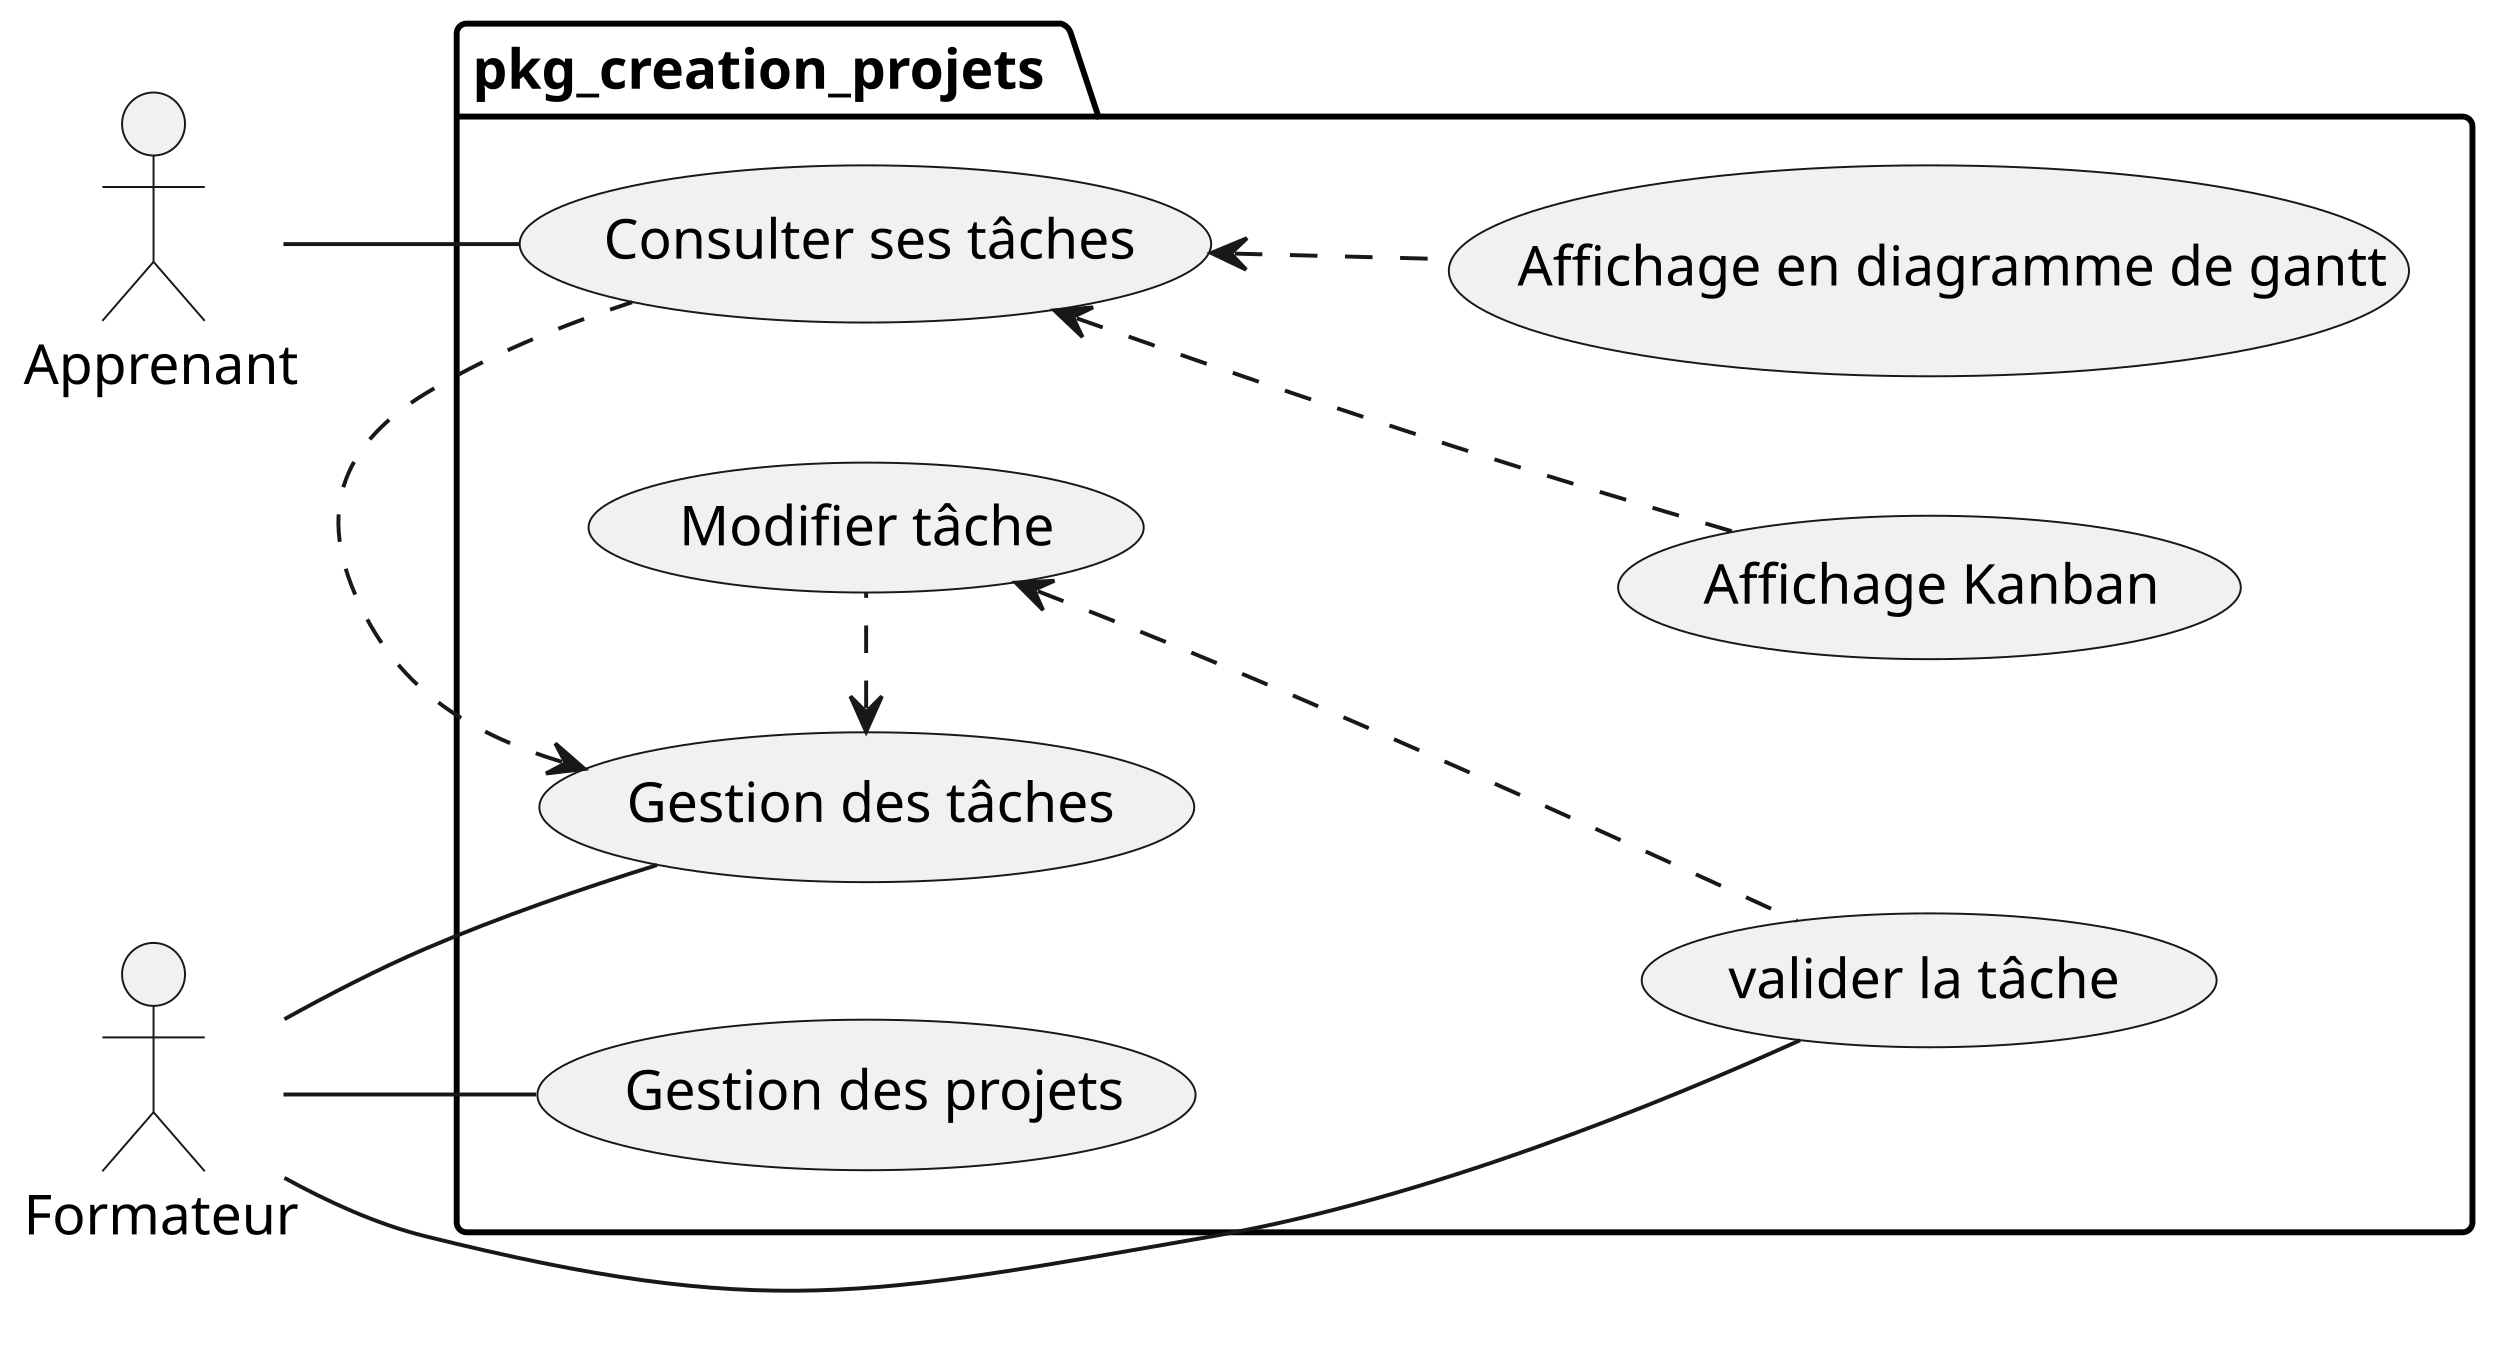
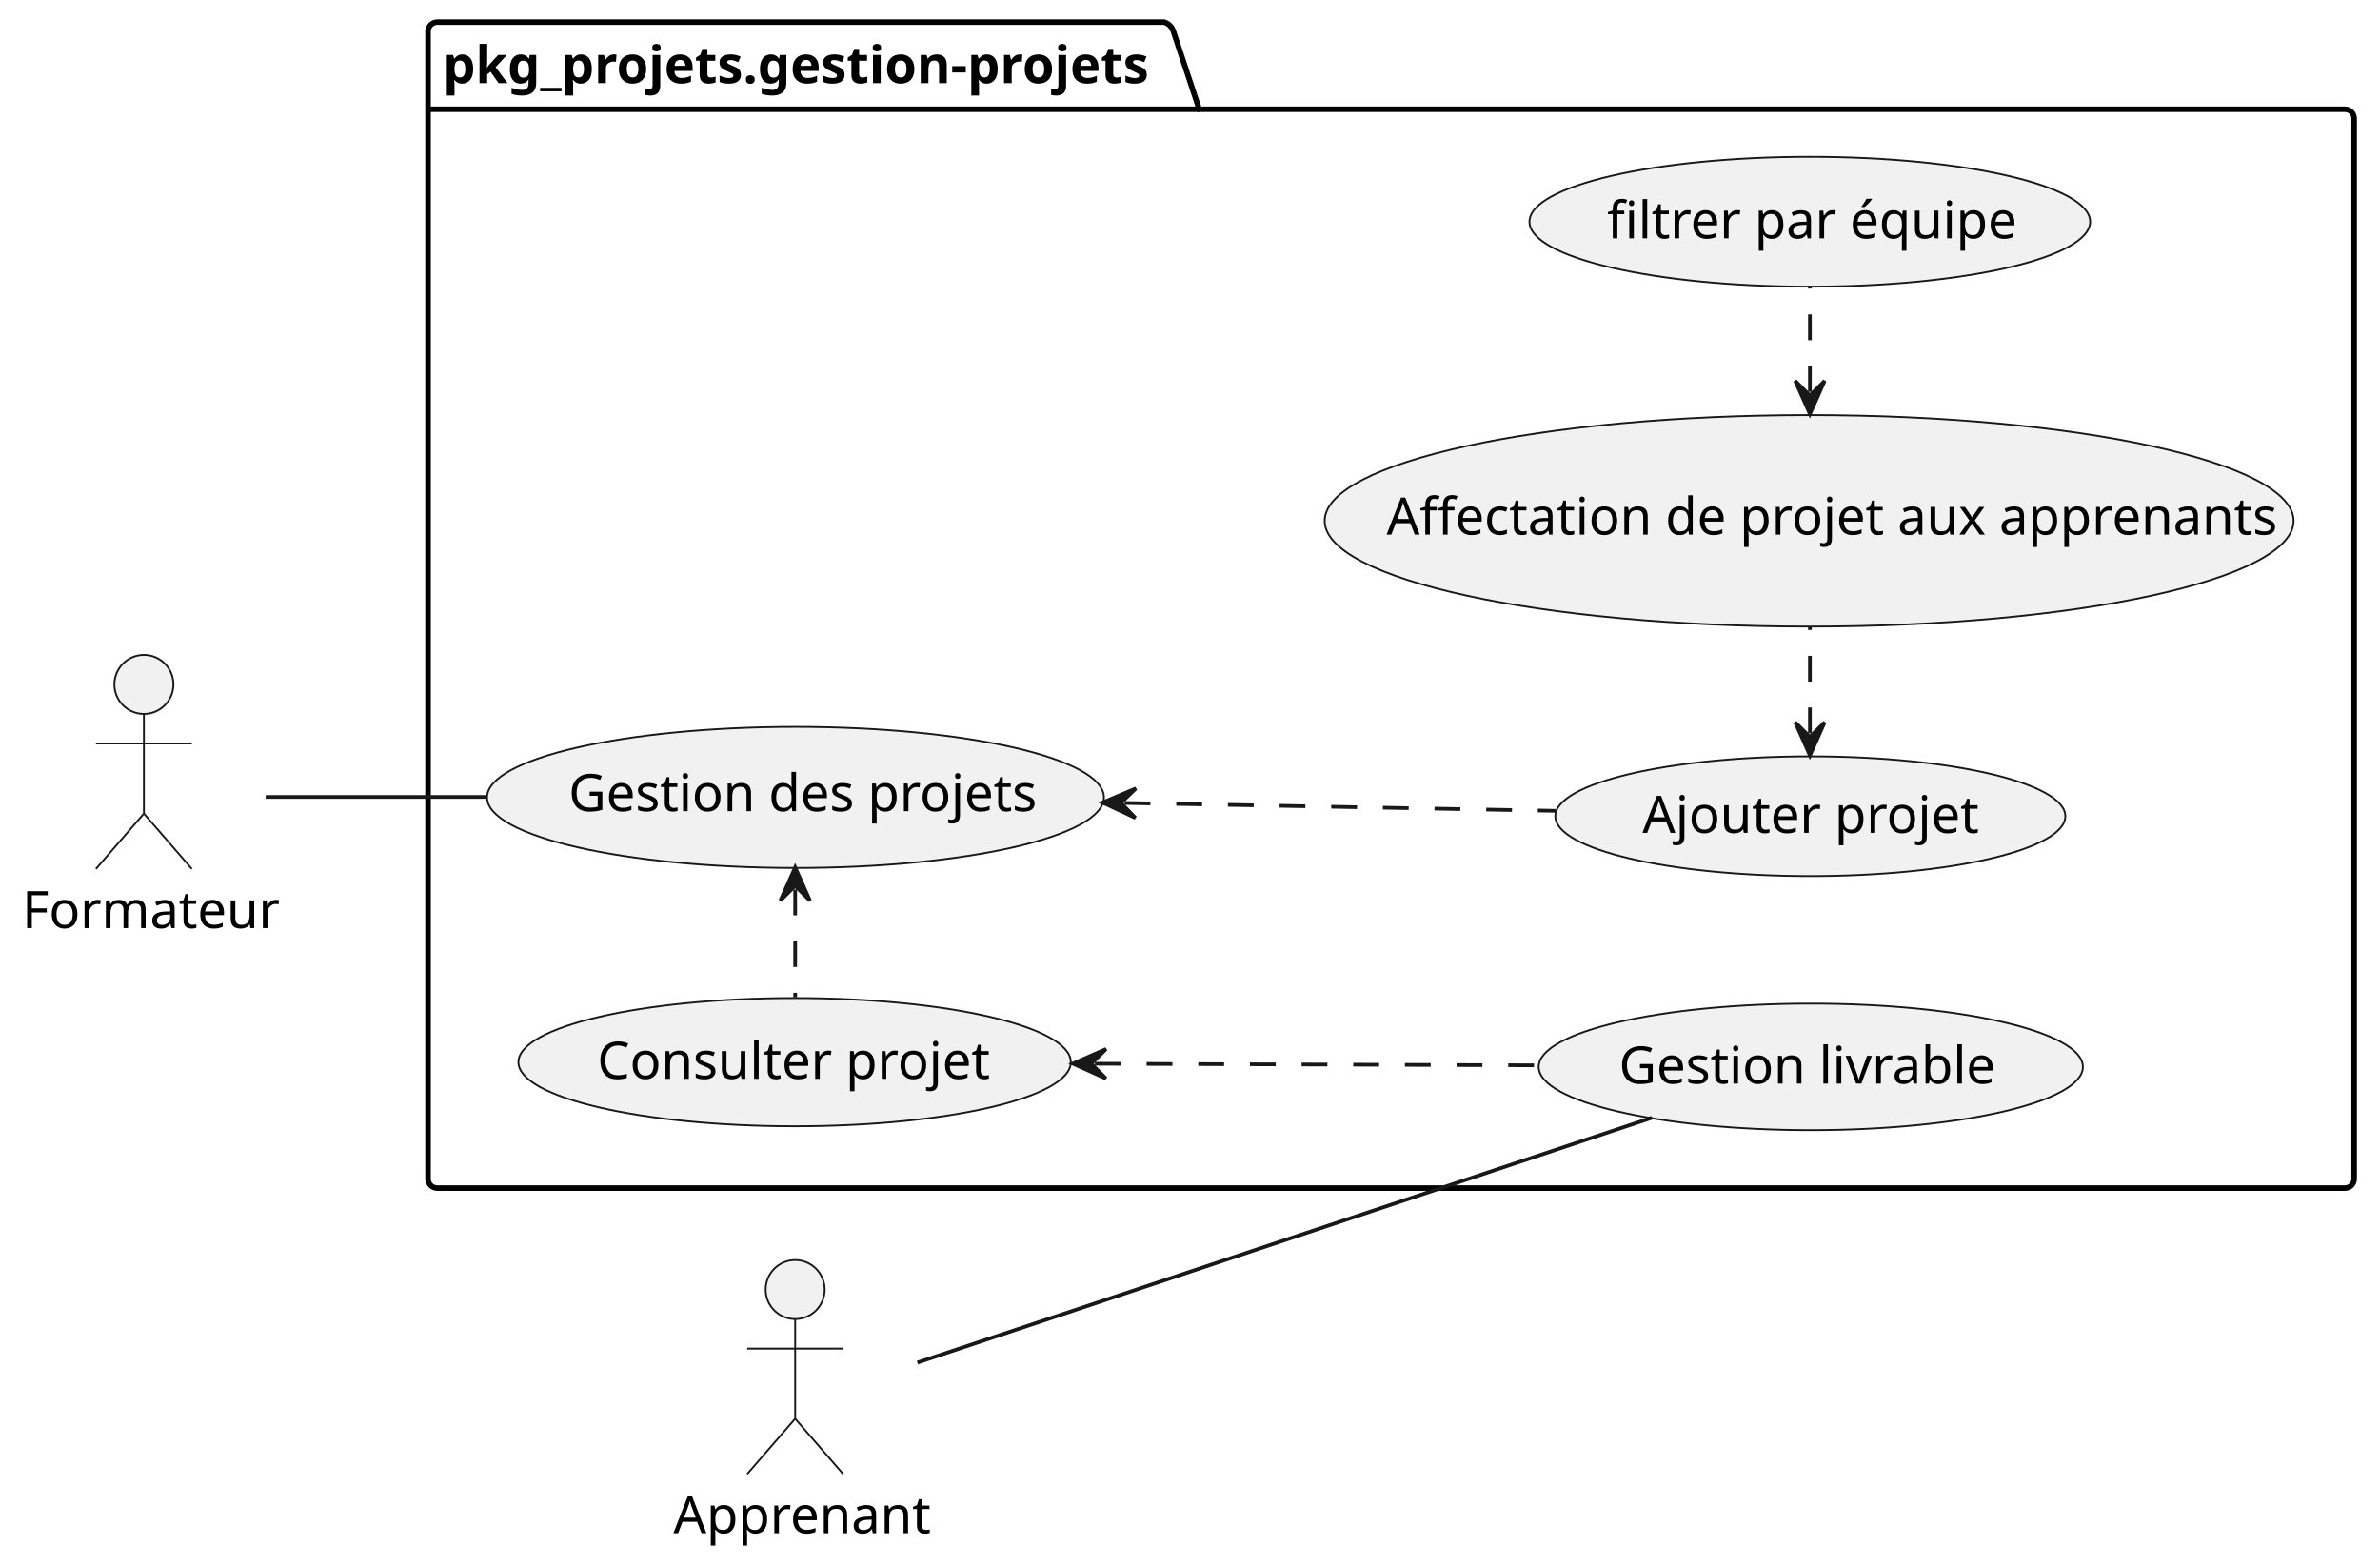
- <svg xmlns="http://www.w3.org/2000/svg" contentStyleType="text/css" height="342px" preserveAspectRatio="none" style="width:635px;height:342px;background:#FFFFFF;" version="1.1" viewBox="0 0 635 342" width="635px" zoomAndPan="magnify">
+ <svg xmlns="http://www.w3.org/2000/svg" contentStyleType="text/css" height="424px" preserveAspectRatio="none" style="width:645px;height:424px;background:#FFFFFF;" version="1.1" viewBox="0 0 645 424" width="645px" zoomAndPan="magnify">
  <defs />
  <g>
-     <g id="cluster_pkg_creation_projets">
-       <path d="M118.5,6 L269.5,6 A3.75,3.75 0 0 1 272,8.5 L279,29.609 L625.5,29.609 A2.5,2.5 0 0 1 628,32.109 L628,310.5 A2.5,2.5 0 0 1 625.5,313 L118.5,313 A2.5,2.5 0 0 1 116,310.5 L116,8.5 A2.5,2.5 0 0 1 118.5,6 " fill="none" style="stroke:#000000;stroke-width:1.5;" />
-       <line style="stroke:#000000;stroke-width:1.5;" x1="116" x2="279" y1="29.609" y2="29.609" />
-       <text fill="#000000" font-family="sans-serif" font-size="14" font-weight="bold" lengthAdjust="spacing" textLength="150" x="120" y="22.533">pkg_creation_projets</text>
+     <g id="cluster_pkg_projets.gestion-projets">
+       <path d="M118.5,6 L315.5,6 A3.75,3.75 0 0 1 318,8.5 L325,29.609 L635.5,29.609 A2.5,2.5 0 0 1 638,32.109 L638,319.5 A2.5,2.5 0 0 1 635.5,322 L118.5,322 A2.5,2.5 0 0 1 116,319.5 L116,8.5 A2.5,2.5 0 0 1 118.5,6 " fill="none" style="stroke:#000000;stroke-width:1.5;" />
+       <line style="stroke:#000000;stroke-width:1.5;" x1="116" x2="325" y1="29.609" y2="29.609" />
+       <text fill="#000000" font-family="sans-serif" font-size="14" font-weight="bold" lengthAdjust="spacing" textLength="196" x="120" y="22.533">pkg_projets.gestion-projets</text>
    </g>
    <g id="elem_Gestion des projets">
-       <ellipse cx="220.087" cy="278.118" fill="#F1F1F1" rx="83.587" ry="19.117" style="stroke:#181818;stroke-width:0.5;" />
-       <text fill="#000000" font-family="sans-serif" font-size="14" lengthAdjust="spacing" textLength="123" x="158.587" y="281.846">Gestion des projets</text>
+       <ellipse cx="215.587" cy="216.118" fill="#F1F1F1" rx="83.587" ry="19.117" style="stroke:#181818;stroke-width:0.5;" />
+       <text fill="#000000" font-family="sans-serif" font-size="14" lengthAdjust="spacing" textLength="123" x="154.087" y="219.846">Gestion des projets</text>
    </g>
-     <g id="elem_Gestion des tâches">
-       <ellipse cx="220.169" cy="205.034" fill="#F1F1F1" rx="83.169" ry="19.034" style="stroke:#181818;stroke-width:0.5;" />
-       <text fill="#000000" font-family="sans-serif" font-size="14" lengthAdjust="spacing" textLength="122" x="159.169" y="208.762">Gestion des tâches</text>
+     <g id="elem_Ajouter projet">
+       <ellipse cx="490.612" cy="221.222" fill="#F1F1F1" rx="69.112" ry="16.222" style="stroke:#181818;stroke-width:0.5;" />
+       <text fill="#000000" font-family="sans-serif" font-size="14" lengthAdjust="spacing" textLength="85" x="445.112" y="225.739">Ajouter projet</text>
    </g>
-     <g id="elem_Modifier tâche">
-       <ellipse cx="220.004" cy="134.001" fill="#F1F1F1" rx="70.504" ry="16.501" style="stroke:#181818;stroke-width:0.5;" />
-       <text fill="#000000" font-family="sans-serif" font-size="14" lengthAdjust="spacing" textLength="89" x="172.504" y="138.517">Modifier tâche</text>
+     <g id="elem_Affectation de projet aux apprenants">
+       <ellipse cx="490.29" cy="141.158" fill="#F1F1F1" rx="131.29" ry="28.658" style="stroke:#181818;stroke-width:0.5;" />
+       <text fill="#000000" font-family="sans-serif" font-size="14" lengthAdjust="spacing" textLength="229" x="375.79" y="144.887">Affectation de projet aux apprenants</text>
    </g>
-     <g id="elem_valider la tâche">
-       <ellipse cx="490.011" cy="249.002" fill="#F1F1F1" rx="73.011" ry="17.002" style="stroke:#181818;stroke-width:0.5;" />
-       <text fill="#000000" font-family="sans-serif" font-size="14" lengthAdjust="spacing" textLength="96" x="439.011" y="253.519">valider la tâche</text>
+     <g id="elem_filtrer par équipe">
+       <ellipse cx="490.476" cy="60.095" fill="#F1F1F1" rx="75.976" ry="17.595" style="stroke:#181818;stroke-width:0.5;" />
+       <text fill="#000000" font-family="sans-serif" font-size="14" lengthAdjust="spacing" textLength="104" x="435.547" y="64.596">filtrer par équipe</text>
    </g>
-     <g id="elem_Consulter ses tâches">
-       <ellipse cx="219.819" cy="61.964" fill="#F1F1F1" rx="87.819" ry="19.964" style="stroke:#181818;stroke-width:0.5;" />
-       <text fill="#000000" font-family="sans-serif" font-size="14" lengthAdjust="spacing" textLength="133" x="153.319" y="65.692">Consulter ses tâches</text>
+     <g id="elem_Consulter projet">
+       <ellipse cx="215.352" cy="287.87" fill="#F1F1F1" rx="74.853" ry="17.37" style="stroke:#181818;stroke-width:0.5;" />
+       <text fill="#000000" font-family="sans-serif" font-size="14" lengthAdjust="spacing" textLength="101" x="161.852" y="292.387">Consulter projet</text>
    </g>
-     <g id="elem_Affichage en diagramme de gantt">
-       <ellipse cx="489.947" cy="68.789" fill="#F1F1F1" rx="121.947" ry="26.789" style="stroke:#181818;stroke-width:0.5;" />
-       <text fill="#000000" font-family="sans-serif" font-size="14" lengthAdjust="spacing" textLength="209" x="385.447" y="72.518">Affichage en diagramme de gantt</text>
-     </g>
-     <g id="elem_Affichage Kanban">
-       <ellipse cx="490.079" cy="149.216" fill="#F1F1F1" rx="79.079" ry="18.216" style="stroke:#181818;stroke-width:0.5;" />
-       <text fill="#000000" font-family="sans-serif" font-size="14" lengthAdjust="spacing" textLength="112" x="432.675" y="153.339">Affichage Kanban</text>
+     <g id="elem_Gestion livrable">
+       <ellipse cx="490.743" cy="289.149" fill="#F1F1F1" rx="73.743" ry="17.148" style="stroke:#181818;stroke-width:0.5;" />
+       <text fill="#000000" font-family="sans-serif" font-size="14" lengthAdjust="spacing" textLength="98" x="438.743" y="293.665">Gestion livrable</text>
    </g>
    <g id="elem_formateur">
-       <ellipse cx="39" cy="247.5" fill="#F1F1F1" rx="8" ry="8" style="stroke:#181818;stroke-width:0.5;" />
-       <path d="M39,255.5 L39,282.5 M26,263.5 L52,263.5 M39,282.5 L26,297.5 M39,282.5 L52,297.5 " fill="none" style="stroke:#181818;stroke-width:0.5;" />
-       <text fill="#000000" font-family="sans-serif" font-size="14" lengthAdjust="spacing" textLength="66" x="6" y="313.533">Formateur</text>
+       <ellipse cx="39" cy="185.5" fill="#F1F1F1" rx="8" ry="8" style="stroke:#181818;stroke-width:0.5;" />
+       <path d="M39,193.5 L39,220.5 M26,201.5 L52,201.5 M39,220.5 L26,235.5 M39,220.5 L52,235.5 " fill="none" style="stroke:#181818;stroke-width:0.5;" />
+       <text fill="#000000" font-family="sans-serif" font-size="14" lengthAdjust="spacing" textLength="66" x="6" y="251.533">Formateur</text>
    </g>
    <g id="elem_apprenant">
-       <ellipse cx="39" cy="31.5" fill="#F1F1F1" rx="8" ry="8" style="stroke:#181818;stroke-width:0.5;" />
-       <path d="M39,39.5 L39,66.5 M26,47.5 L52,47.5 M39,66.5 L26,81.5 M39,66.5 L52,81.5 " fill="none" style="stroke:#181818;stroke-width:0.5;" />
-       <text fill="#000000" font-family="sans-serif" font-size="14" lengthAdjust="spacing" textLength="66" x="6" y="97.533">Apprenant</text>
+       <ellipse cx="215.5" cy="349.5" fill="#F1F1F1" rx="8" ry="8" style="stroke:#181818;stroke-width:0.5;" />
+       <path d="M215.5,357.5 L215.5,384.5 M202.5,365.5 L228.5,365.5 M215.5,384.5 L202.5,399.5 M215.5,384.5 L228.5,399.5 " fill="none" style="stroke:#181818;stroke-width:0.5;" />
+       <text fill="#000000" font-family="sans-serif" font-size="14" lengthAdjust="spacing" textLength="66" x="182.5" y="415.533">Apprenant</text>
    </g>
    <g id="link_formateur_Gestion des projets">
-       <path d="M72,278 C90,278 113.38,278 136.18,278 " fill="none" id="formateur-Gestion des projets" style="stroke:#181818;stroke-width:1.0;" />
+       <path d="M72.01,216 C88.93,216 110.56,216 131.83,216 " fill="none" id="formateur-Gestion des projets" style="stroke:#181818;stroke-width:1.0;" />
    </g>
-     <g id="link_formateur_Gestion des tâches">
-       <path d="M72.25,258.87 C83.36,252.71 96.02,246.15 108,241 C126.8,232.92 148.04,225.61 166.87,219.72 " fill="none" id="formateur-Gestion des tâches" style="stroke:#181818;stroke-width:1.0;" />
+     <g id="link_Gestion des projets_Ajouter projet">
+       <path d="M304.779,217.62 C344.029,218.34 384.42,219.08 421.62,219.76 " fill="none" id="Gestion des projets-backto-Ajouter projet" style="stroke:#181818;stroke-width:1.0;stroke-dasharray:7.0,7.0;" />
+       <polygon fill="#181818" points="298.78,217.51,307.705,221.674,303.779,217.602,307.852,213.676,298.78,217.51" style="stroke:#181818;stroke-width:1.0;" />
    </g>
-     <g id="link_Gestion des tâches_Modifier tâche">
-       <path d="M220,179.86 C220,168.11 220,162.36 220,150.61 " fill="none" id="Gestion des tâches-backto-Modifier tâche" style="stroke:#181818;stroke-width:1.0;stroke-dasharray:7.0,7.0;" />
-       <polygon fill="#181818" points="220,185.86,224,176.86,220,180.86,216,176.86,220,185.86" style="stroke:#181818;stroke-width:1.0;" />
+     <g id="link_Ajouter projet_Affectation de projet aux apprenants">
+       <path d="M490.5,198.75 C490.5,187.13 490.5,181.51 490.5,169.89 " fill="none" id="Ajouter projet-backto-Affectation de projet aux apprenants" style="stroke:#181818;stroke-width:1.0;stroke-dasharray:7.0,7.0;" />
+       <polygon fill="#181818" points="490.5,204.75,494.5,195.75,490.5,199.75,486.5,195.75,490.5,204.75" style="stroke:#181818;stroke-width:1.0;" />
    </g>
-     <g id="link_Modifier tâche_valider la tâche">
-       <path d="M263.587,150.162 C279.097,156.152 291.7,161.17 308,168 C360.39,189.95 420.44,217.25 456.51,233.89 " fill="none" id="Modifier tâche-backto-valider la tâche" style="stroke:#181818;stroke-width:1.0;stroke-dasharray:7.0,7.0;" />
-       <polygon fill="#181818" points="257.99,148,264.945,154.974,262.654,149.801,267.827,147.511,257.99,148" style="stroke:#181818;stroke-width:1.0;" />
+     <g id="link_Affectation de projet aux apprenants_filtrer par équipe">
+       <path d="M490.5,106.21 C490.5,94.65 490.5,89.09 490.5,77.54 " fill="none" id="Affectation de projet aux apprenants-backto-filtrer par équipe" style="stroke:#181818;stroke-width:1.0;stroke-dasharray:7.0,7.0;" />
+       <polygon fill="#181818" points="490.5,112.21,494.5,103.21,490.5,107.21,486.5,103.21,490.5,112.21" style="stroke:#181818;stroke-width:1.0;" />
    </g>
-     <g id="link_apprenant_Consulter ses tâches">
-       <path d="M72,62 C88.9,62 110.53,62 131.97,62 " fill="none" id="apprenant-Consulter ses tâches" style="stroke:#181818;stroke-width:1.0;" />
+     <g id="link_Gestion des projets_Consulter projet">
+       <path d="M215.5,241.08 C215.5,252.82 215.5,258.55 215.5,270.28 " fill="none" id="Gestion des projets-backto-Consulter projet" style="stroke:#181818;stroke-width:1.0;stroke-dasharray:7.0,7.0;" />
+       <polygon fill="#181818" points="215.5,235.08,211.5,244.08,215.5,240.08,219.5,244.08,215.5,235.08" style="stroke:#181818;stroke-width:1.0;" />
    </g>
-     <g id="link_formateur_valider la tâche">
-       <path d="M72.24,299.18 C83.14,305.19 95.68,310.94 108,314 C194.27,335.43 220.43,329.25 308,314 C362.27,304.55 421.78,280.28 457.22,264.22 " fill="none" id="formateur-valider la tâche" style="stroke:#181818;stroke-width:1.0;" />
+     <g id="link_Consulter projet_Gestion livrable">
+       <path d="M296.74,288.293 C335.9,288.443 377.75,288.59 416.69,288.73 " fill="none" id="Consulter projet-backto-Gestion livrable" style="stroke:#181818;stroke-width:1.0;stroke-dasharray:7.0,7.0;" />
+       <polygon fill="#181818" points="290.74,288.27,299.725,292.304,295.74,288.289,299.755,284.305,290.74,288.27" style="stroke:#181818;stroke-width:1.0;" />
    </g>
-     <g id="link_Gestion des tâches_Consulter ses tâches">
-       <path d="M142.727,193.531 C118.157,185.951 100.05,174.28 90,150.5 C80.73,128.55 87.68,112.44 108,100 C124.02,90.19 142.9,82.54 160.55,76.76 " fill="none" id="Gestion des tâches-backto-Consulter ses tâches" style="stroke:#181818;stroke-width:1.0;stroke-dasharray:7.0,7.0;" />
-       <polygon fill="#181818" points="148.46,195.3,141.039,188.825,143.682,193.826,138.681,196.469,148.46,195.3" style="stroke:#181818;stroke-width:1.0;" />
-     </g>
-     <g id="link_Consulter ses tâches_Affichage en diagramme de gantt">
-       <path d="M313.638,64.418 C333.058,64.927 348.01,65.32 368.53,65.85 " fill="none" id="Consulter ses tâches-backto-Affichage en diagramme de gantt" style="stroke:#181818;stroke-width:1.0;stroke-dasharray:7.0,7.0;" />
-       <polygon fill="#181818" points="307.64,64.26,316.532,68.495,312.638,64.391,316.742,60.498,307.64,64.26" style="stroke:#181818;stroke-width:1.0;" />
-     </g>
-     <g id="link_Consulter ses tâches_Affichage Kanban">
-       <path d="M273.475,80.845 C302.265,91.055 334.32,102.15 368,113 C391.57,120.59 417.91,128.5 439.98,134.96 " fill="none" id="Consulter ses tâches-backto-Affichage Kanban" style="stroke:#181818;stroke-width:1.0;stroke-dasharray:7.0,7.0;" />
-       <polygon fill="#181818" points="267.82,78.84,274.965,85.618,272.532,80.511,277.639,78.078,267.82,78.84" style="stroke:#181818;stroke-width:1.0;" />
+     <g id="link_apprenant_Gestion livrable">
+       <path d="M248.62,369.29 C298.09,352.8 392.94,321.19 447.7,302.93 " fill="none" id="apprenant-Gestion livrable" style="stroke:#181818;stroke-width:1.0;" />
    </g>
  </g>
</svg>
